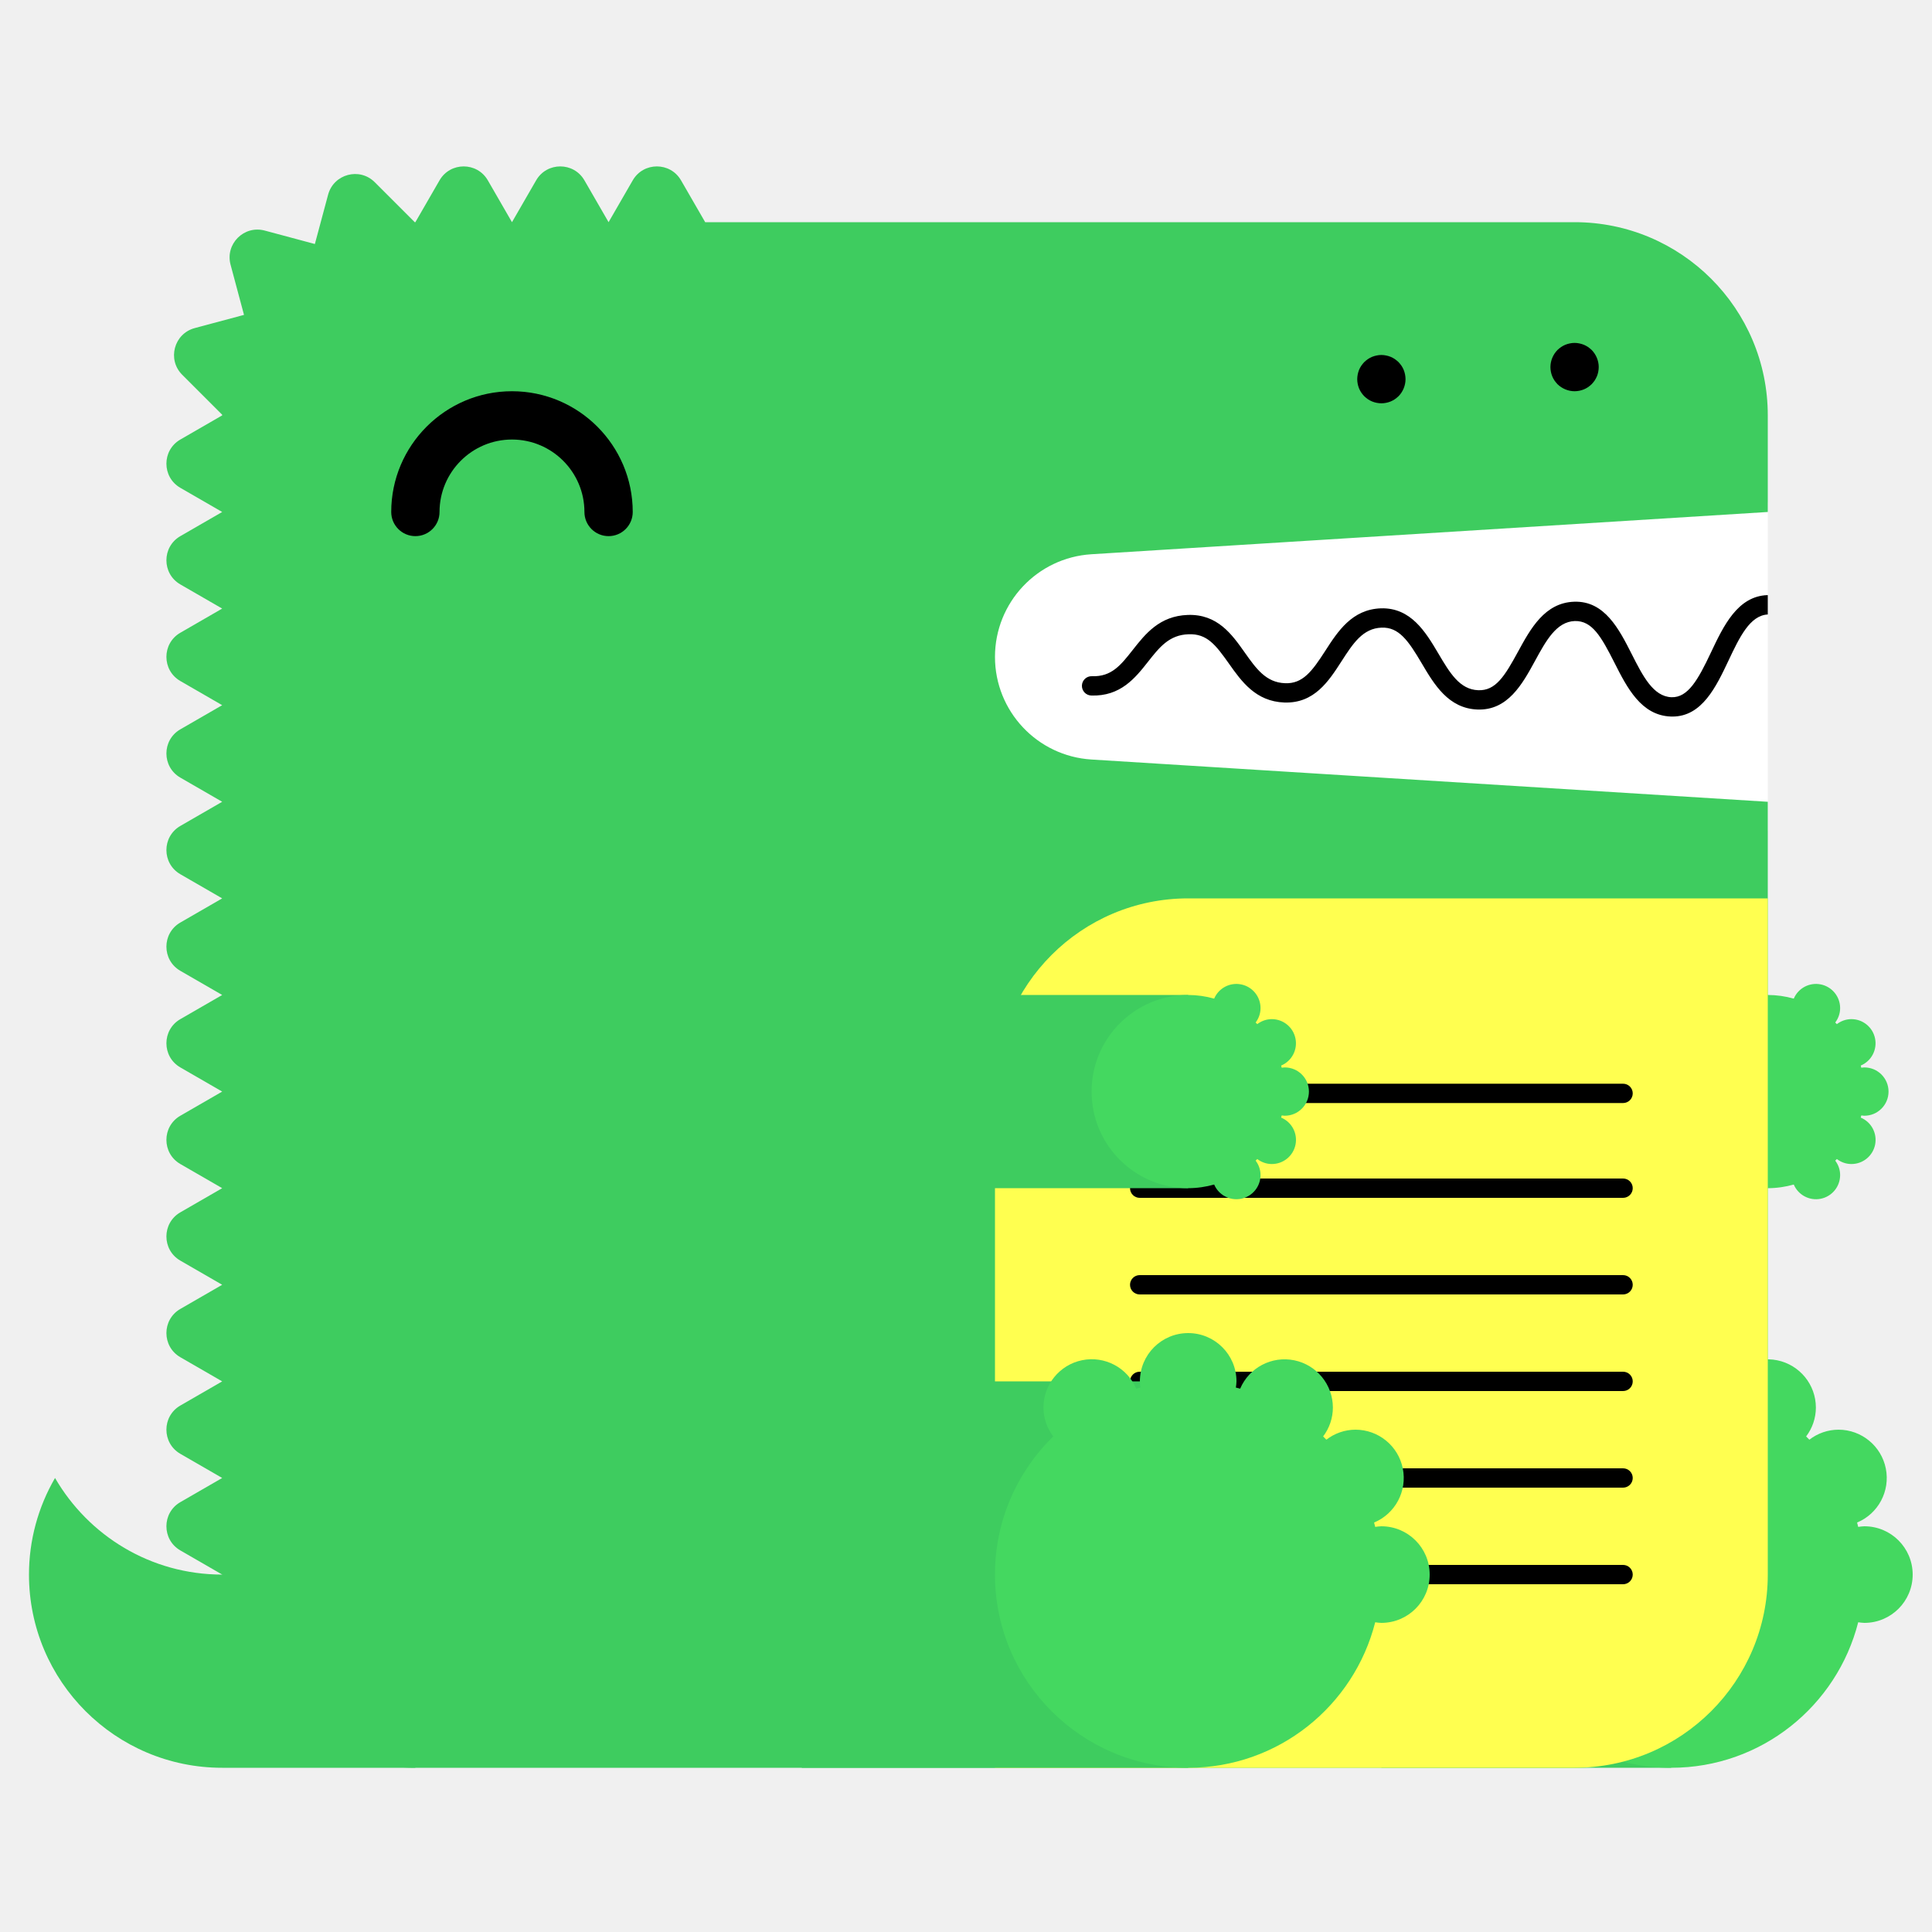
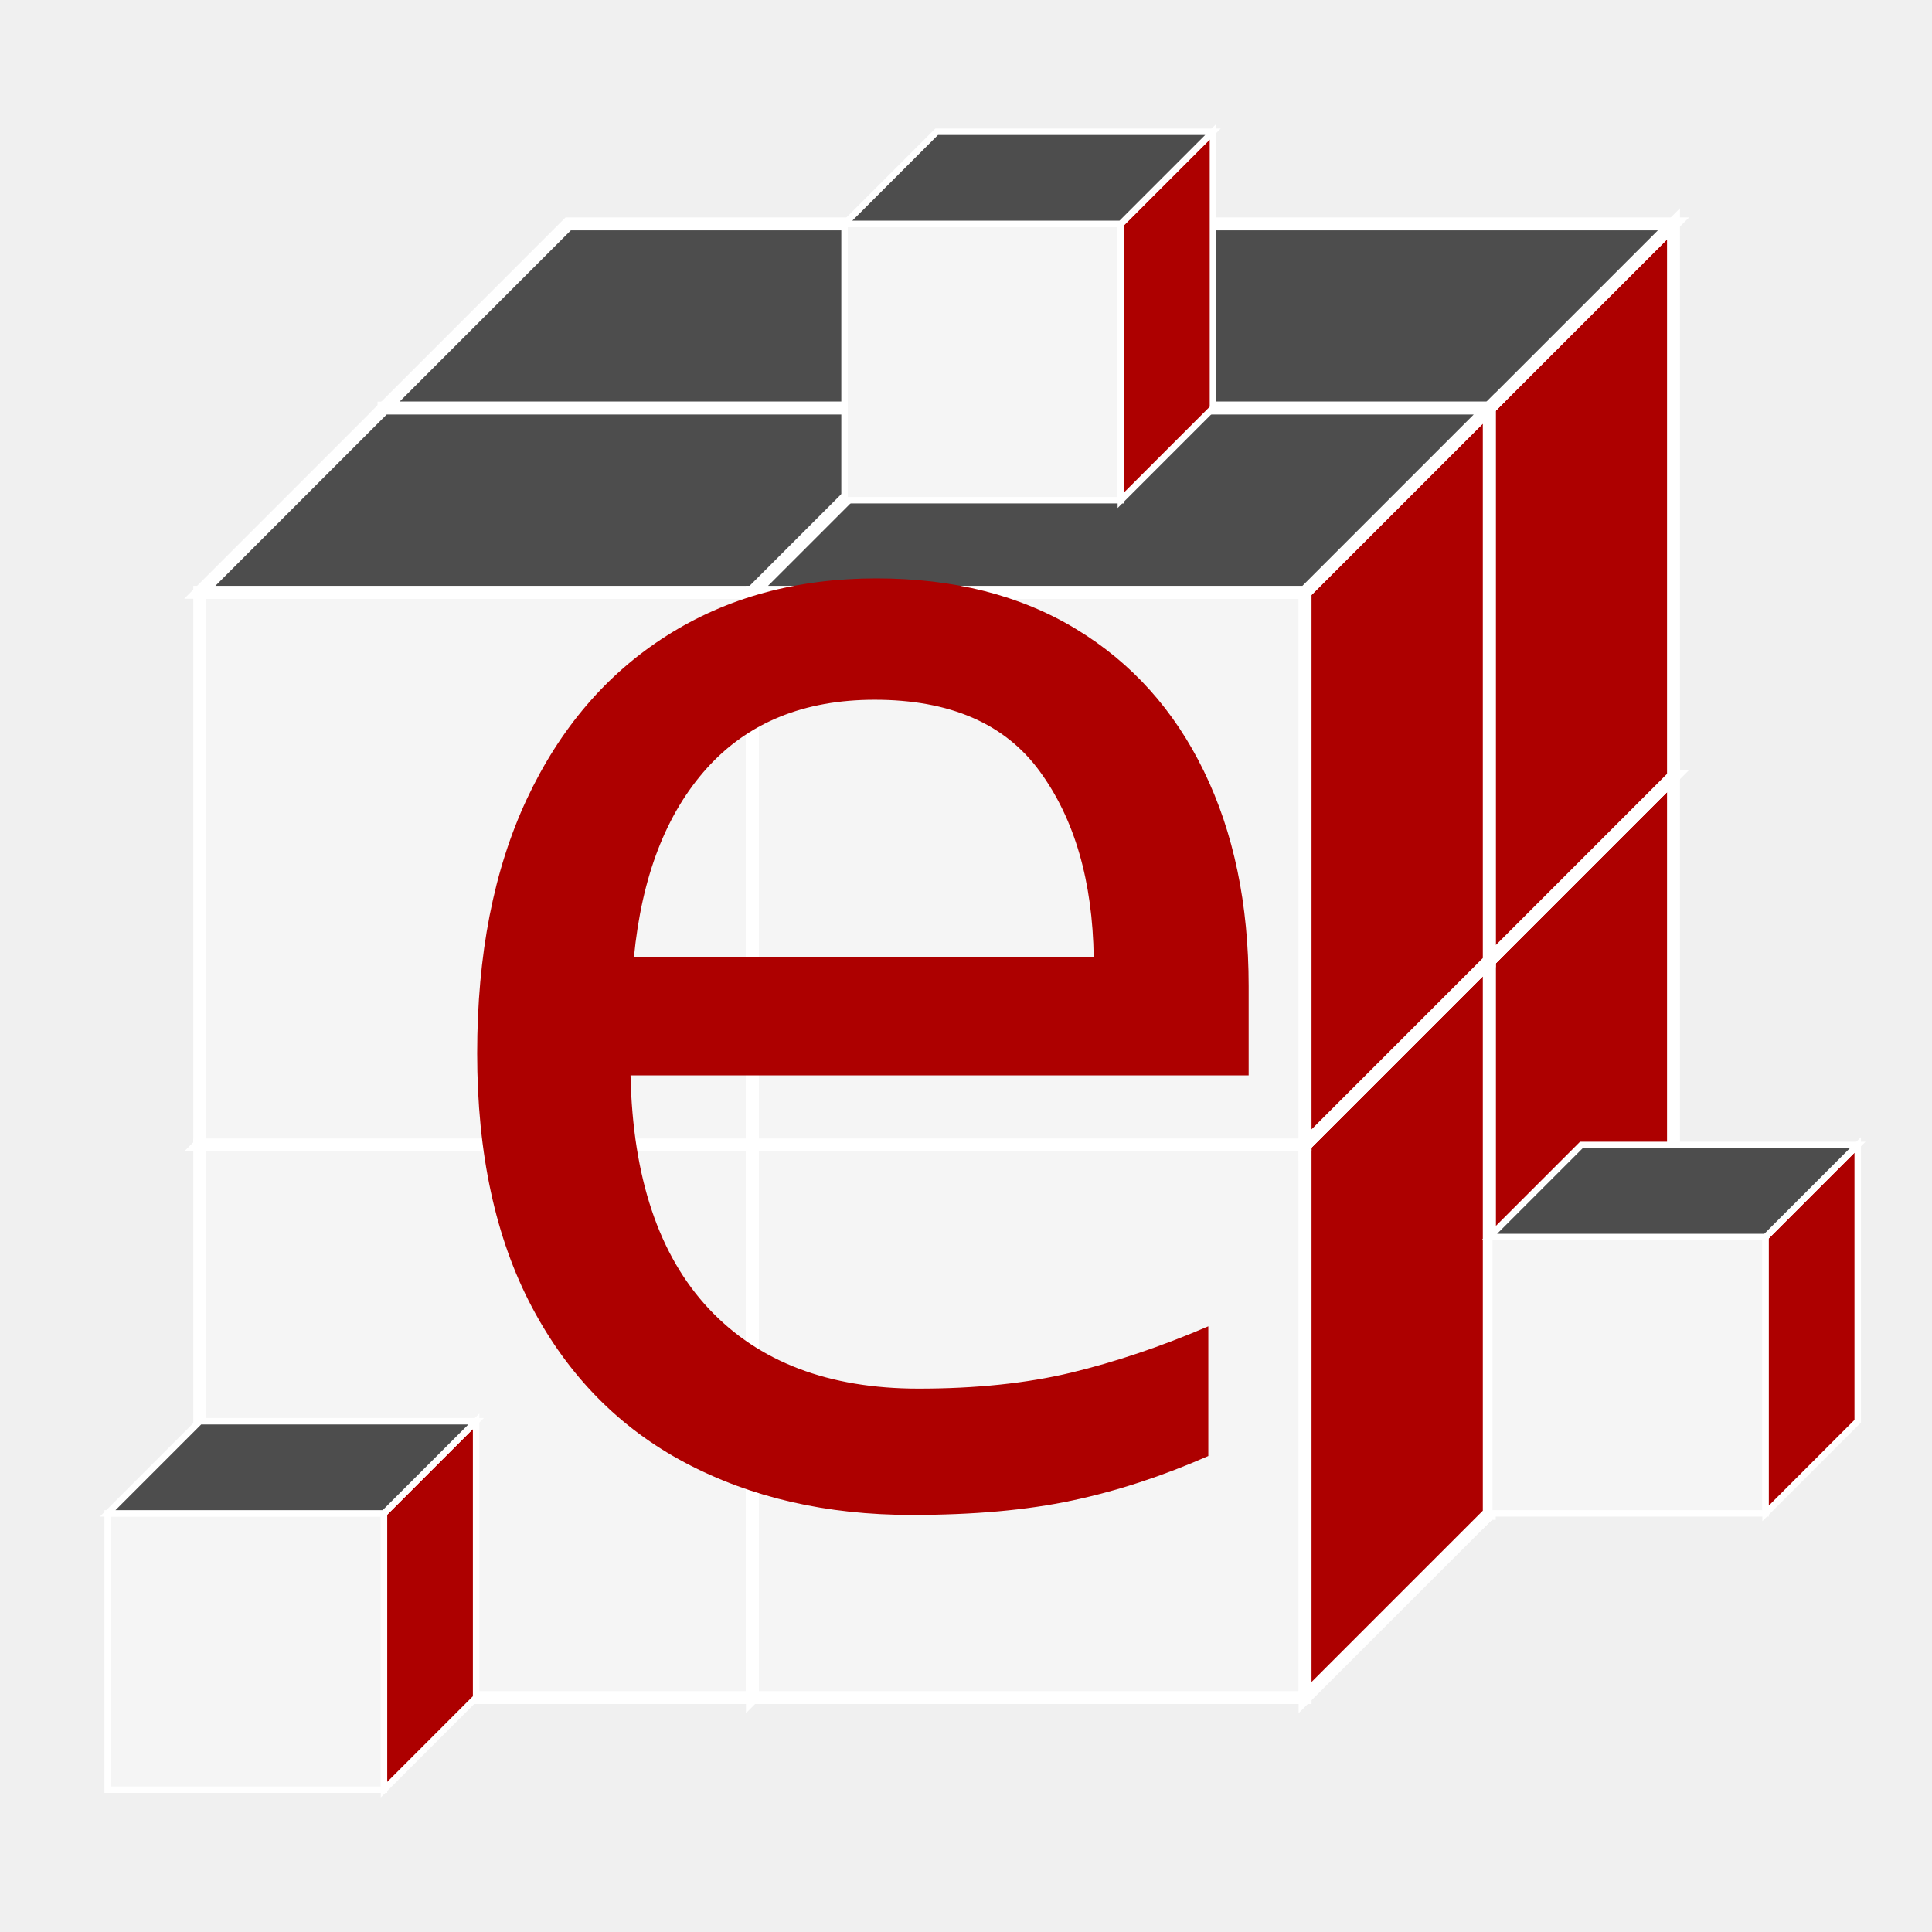
- <svg xmlns="http://www.w3.org/2000/svg" width="200" height="200" viewBox="0 0 200 200">
-   <g fill="none" fill-rule="evenodd">
-     <path fill="#FFF" d="M99 52h84v34H99z" />
-     <path d="M23 163c-7.398 0-13.843-4.027-17.303-10A19.886 19.886 0 0 0 3 163c0 11.046 8.954 20 20 20h20v-20H23z" fill="#3ECC5F" />
-     <path d="M112.98 57.376L183 53V43c0-11.046-8.954-20-20-20H73l-2.5-4.33c-1.112-1.925-3.889-1.925-5 0L63 23l-2.5-4.33c-1.111-1.925-3.889-1.925-5 0L53 23l-2.5-4.33c-1.111-1.925-3.889-1.925-5 0L43 23c-.022 0-.042.003-.065.003l-4.142-4.141c-1.57-1.571-4.252-.853-4.828 1.294l-1.369 5.104-5.192-1.392c-2.148-.575-4.111 1.389-3.535 3.536l1.39 5.193-5.102 1.367c-2.148.576-2.867 3.259-1.296 4.83l4.142 4.142c0 .021-.003.042-.003.064l-4.33 2.5c-1.925 1.111-1.925 3.889 0 5L23 53l-4.33 2.5c-1.925 1.111-1.925 3.889 0 5L23 63l-4.33 2.5c-1.925 1.111-1.925 3.889 0 5L23 73l-4.33 2.5c-1.925 1.111-1.925 3.889 0 5L23 83l-4.33 2.5c-1.925 1.111-1.925 3.889 0 5L23 93l-4.33 2.5c-1.925 1.111-1.925 3.889 0 5L23 103l-4.33 2.5c-1.925 1.111-1.925 3.889 0 5L23 113l-4.33 2.5c-1.925 1.111-1.925 3.889 0 5L23 123l-4.33 2.5c-1.925 1.111-1.925 3.889 0 5L23 133l-4.33 2.5c-1.925 1.111-1.925 3.889 0 5L23 143l-4.33 2.5c-1.925 1.111-1.925 3.889 0 5L23 153l-4.33 2.5c-1.925 1.111-1.925 3.889 0 5L23 163c0 11.046 8.954 20 20 20h120c11.046 0 20-8.954 20-20V83l-70.02-4.376A10.645 10.645 0 0 1 103 68c0-5.621 4.37-10.273 9.98-10.624" fill="#3ECC5F" />
-     <path fill="#3ECC5F" d="M143 183h30v-40h-30z" />
-     <path d="M193 158c-.219 0-.428.037-.639.064-.038-.15-.074-.301-.116-.451A5 5 0 0 0 190.32 148a4.96 4.96 0 0 0-3.016 1.036 26.531 26.531 0 0 0-.335-.336 4.955 4.955 0 0 0 1.011-2.987 5 5 0 0 0-9.599-1.959c-.148-.042-.297-.077-.445-.115.027-.211.064-.42.064-.639a5 5 0 0 0-5-5 5 5 0 0 0-5 5c0 .219.037.428.064.639-.148.038-.297.073-.445.115a4.998 4.998 0 0 0-9.599 1.959c0 1.125.384 2.151 1.011 2.987-3.717 3.632-6.031 8.693-6.031 14.3 0 11.046 8.954 20 20 20 9.339 0 17.16-6.41 19.361-15.064.211.027.42.064.639.064a5 5 0 0 0 5-5 5 5 0 0 0-5-5" fill="#44D860" />
-     <path fill="#3ECC5F" d="M153 123h30v-20h-30z" />
-     <path d="M193 115.5a2.5 2.5 0 1 0 0-5c-.109 0-.214.019-.319.032-.02-.075-.037-.15-.058-.225a2.501 2.501 0 0 0-.963-4.807c-.569 0-1.088.197-1.508.518a6.653 6.653 0 0 0-.168-.168c.314-.417.506-.931.506-1.494a2.5 2.5 0 0 0-4.8-.979A9.987 9.987 0 0 0 183 103c-5.522 0-10 4.478-10 10s4.478 10 10 10c.934 0 1.833-.138 2.69-.377a2.5 2.5 0 0 0 4.8-.979c0-.563-.192-1.077-.506-1.494.057-.055.113-.111.168-.168.42.321.939.518 1.508.518a2.5 2.5 0 0 0 .963-4.807c.021-.074.038-.15.058-.225.105.013.21.032.319.032" fill="#44D860" />
-     <path d="M63 55.5a2.5 2.5 0 0 1-2.5-2.5c0-4.136-3.364-7.5-7.5-7.5s-7.5 3.364-7.5 7.5a2.5 2.5 0 1 1-5 0c0-6.893 5.607-12.5 12.5-12.5S65.5 46.107 65.5 53a2.5 2.5 0 0 1-2.5 2.5" fill="#000" />
-     <path d="M103 183h60c11.046 0 20-8.954 20-20V93h-60c-11.046 0-20 8.954-20 20v70z" fill="#FFFF50" />
-     <path d="M168.02 124h-50.04a1 1 0 1 1 0-2h50.04a1 1 0 1 1 0 2m0 20h-50.04a1 1 0 1 1 0-2h50.04a1 1 0 1 1 0 2m0 20h-50.04a1 1 0 1 1 0-2h50.04a1 1 0 1 1 0 2m0-49.814h-50.04a1 1 0 1 1 0-2h50.04a1 1 0 1 1 0 2m0 19.814h-50.04a1 1 0 1 1 0-2h50.04a1 1 0 1 1 0 2m0 20h-50.04a1 1 0 1 1 0-2h50.04a1 1 0 1 1 0 2M183 61.611c-.012 0-.022-.006-.034-.005-3.09.105-4.552 3.196-5.842 5.923-1.346 2.85-2.387 4.703-4.093 4.647-1.889-.068-2.969-2.202-4.113-4.46-1.314-2.594-2.814-5.536-5.963-5.426-3.046.104-4.513 2.794-5.807 5.167-1.377 2.528-2.314 4.065-4.121 3.994-1.927-.07-2.951-1.805-4.136-3.813-1.321-2.236-2.848-4.75-5.936-4.664-2.994.103-4.465 2.385-5.763 4.4-1.373 2.13-2.335 3.428-4.165 3.351-1.973-.07-2.992-1.51-4.171-3.177-1.324-1.873-2.816-3.993-5.895-3.89-2.928.1-4.399 1.97-5.696 3.618-1.232 1.564-2.194 2.802-4.229 2.724a1 1 0 0 0-.072 2c3.017.101 4.545-1.8 5.872-3.487 1.177-1.496 2.193-2.787 4.193-2.855 1.926-.082 2.829 1.115 4.195 3.045 1.297 1.834 2.769 3.914 5.731 4.021 3.103.104 4.596-2.215 5.918-4.267 1.182-1.834 2.202-3.417 4.15-3.484 1.793-.067 2.769 1.35 4.145 3.681 1.297 2.197 2.766 4.686 5.787 4.796 3.125.108 4.634-2.62 5.949-5.035 1.139-2.088 2.214-4.06 4.119-4.126 1.793-.042 2.728 1.595 4.111 4.33 1.292 2.553 2.757 5.445 5.825 5.556l.169.003c3.064 0 4.518-3.075 5.805-5.794 1.139-2.41 2.217-4.68 4.067-4.773v-2z" fill="#000" />
-     <path fill="#3ECC5F" d="M83 183h40v-40H83z" />
-     <path d="M143 158c-.219 0-.428.037-.639.064-.038-.15-.074-.301-.116-.451A5 5 0 0 0 140.32 148a4.96 4.96 0 0 0-3.016 1.036 26.531 26.531 0 0 0-.335-.336 4.955 4.955 0 0 0 1.011-2.987 5 5 0 0 0-9.599-1.959c-.148-.042-.297-.077-.445-.115.027-.211.064-.42.064-.639a5 5 0 0 0-5-5 5 5 0 0 0-5 5c0 .219.037.428.064.639-.148.038-.297.073-.445.115a4.998 4.998 0 0 0-9.599 1.959c0 1.125.384 2.151 1.011 2.987-3.717 3.632-6.031 8.693-6.031 14.3 0 11.046 8.954 20 20 20 9.339 0 17.16-6.41 19.361-15.064.211.027.42.064.639.064a5 5 0 0 0 5-5 5 5 0 0 0-5-5" fill="#44D860" />
-     <path fill="#3ECC5F" d="M83 123h40v-20H83z" />
-     <path d="M133 115.5a2.5 2.5 0 1 0 0-5c-.109 0-.214.019-.319.032-.02-.075-.037-.15-.058-.225a2.501 2.501 0 0 0-.963-4.807c-.569 0-1.088.197-1.508.518a6.653 6.653 0 0 0-.168-.168c.314-.417.506-.931.506-1.494a2.5 2.5 0 0 0-4.8-.979A9.987 9.987 0 0 0 123 103c-5.522 0-10 4.478-10 10s4.478 10 10 10c.934 0 1.833-.138 2.69-.377a2.5 2.5 0 0 0 4.8-.979c0-.563-.192-1.077-.506-1.494.057-.055.113-.111.168-.168.42.321.939.518 1.508.518a2.5 2.5 0 0 0 .963-4.807c.021-.074.038-.15.058-.225.105.013.21.032.319.032" fill="#44D860" />
-     <path d="M143 41.75c-.16 0-.33-.02-.49-.05a2.52 2.52 0 0 1-.47-.14c-.15-.06-.29-.14-.431-.23-.13-.09-.259-.2-.38-.31-.109-.12-.219-.24-.309-.38s-.17-.28-.231-.43a2.619 2.619 0 0 1-.189-.96c0-.16.02-.33.05-.49.03-.16.08-.31.139-.47.061-.15.141-.29.231-.43.09-.13.2-.26.309-.38.121-.11.25-.22.38-.31.141-.09.281-.17.431-.23.149-.06.31-.11.47-.14.32-.07.65-.07.98 0 .159.03.32.08.47.14.149.06.29.14.43.23.13.09.259.2.38.31.11.12.22.25.31.38.09.14.17.28.23.43.06.16.11.31.14.47.029.16.05.33.05.49 0 .66-.271 1.31-.73 1.77-.121.11-.25.22-.38.31-.14.09-.281.17-.43.23a2.565 2.565 0 0 1-.96.19m20-1.25c-.66 0-1.3-.27-1.771-.73a3.802 3.802 0 0 1-.309-.38c-.09-.14-.17-.28-.231-.43a2.619 2.619 0 0 1-.189-.96c0-.66.27-1.3.729-1.77.121-.11.25-.22.38-.31.141-.09.281-.17.431-.23.149-.06.31-.11.47-.14.32-.07.66-.07.98 0 .159.03.32.08.47.14.149.06.29.14.43.23.13.09.259.2.38.31.459.47.73 1.11.73 1.77 0 .16-.021.33-.05.49-.03.16-.08.32-.14.47-.07.15-.14.29-.23.43-.09.13-.2.26-.31.38-.121.11-.25.22-.38.31-.14.09-.281.17-.43.23a2.565 2.565 0 0 1-.96.19" fill="#000" />
+ <svg xmlns="http://www.w3.org/2000/svg" width="250" height="250" viewBox="0 0 250 250" version="1.1" id="svg3165">
+   <defs id="defs3162" />
+   <g id="layer1">
+     <g id="g9724-3-2-7-7-5-8-8-7-4-8-3-7-5-9-3-9-2" transform="matrix(0.2383716,0,0,0.2383716,-2725.892,-257.0764)">
+       <rect style="fill:#f5f5f5;stroke:#ffffff;stroke-width:7.014;stroke-miterlimit:4;stroke-dasharray:none;stroke-dashoffset:6;stroke-opacity:1" id="rect1017-5-8-9-6-6-5-29-9-7-0-0-6-7-8-8-3-6-3-6" width="300" height="300" x="11643.927" y="1600" />
+       <path id="rect1017-6-3-1-1-7-1-8-0-2-9-8-6-0-9-7-4-2-75-38-7" style="fill:#ad0000;stroke:#ffffff;stroke-width:7.014;stroke-miterlimit:4;stroke-dasharray:none;stroke-dashoffset:6;stroke-opacity:1" d="m 11943.927,1600 100,-100 v 300 l -100,100 z" />
+       <path id="rect1017-6-7-5-3-9-5-3-7-2-8-0-6-4-4-3-4-3-4-3-0-5" style="fill:#4d4d4d;stroke:#ffffff;stroke-width:7.014;stroke-miterlimit:4;stroke-dasharray:none;stroke-dashoffset:6;stroke-opacity:1" d="m 12043.927,1500 -100,100 h -300 l 100,-100 z" />
+     </g>
+     <g id="g9724-3-2-7-7-5-8-8-7-4-8-3-7-5-9-3-9-2-2" transform="matrix(0.2383716,0,0,0.2383716,-2654.381,-257.0764)">
+       <rect style="fill:#f5f5f5;stroke:#ffffff;stroke-width:7.014;stroke-miterlimit:4;stroke-dasharray:none;stroke-dashoffset:6;stroke-opacity:1" id="rect1017-5-8-9-6-6-5-29-9-7-0-0-6-7-8-8-3-6-3-6-8" width="300" height="300" x="11643.927" y="1600" />
+       <path id="rect1017-6-3-1-1-7-1-8-0-2-9-8-6-0-9-7-4-2-75-38-7-2" style="fill:#ad0000;stroke:#ffffff;stroke-width:7.014;stroke-miterlimit:4;stroke-dasharray:none;stroke-dashoffset:6;stroke-opacity:1" d="m 11943.927,1600 100,-100 v 300 l -100,100 z" />
+       <path id="rect1017-6-7-5-3-9-5-3-7-2-8-0-6-4-4-3-4-3-4-3-0-5-9" style="fill:#4d4d4d;stroke:#ffffff;stroke-width:7.014;stroke-miterlimit:4;stroke-dasharray:none;stroke-dashoffset:6;stroke-opacity:1" d="m 12043.927,1500 -100,100 h -300 l 100,-100 z" />
+     </g>
+     <g id="g9724-3-2-7-7-5-8-8-7-4-8-3-7-5-9-3-9-2-6" transform="matrix(0.2383716,0,0,0.2383716,-2725.892,-328.5879)">
+       <rect style="fill:#f5f5f5;stroke:#ffffff;stroke-width:7.014;stroke-miterlimit:4;stroke-dasharray:none;stroke-dashoffset:6;stroke-opacity:1" id="rect1017-5-8-9-6-6-5-29-9-7-0-0-6-7-8-8-3-6-3-6-0" width="300" height="300" x="11643.927" y="1600" />
+       <path id="rect1017-6-3-1-1-7-1-8-0-2-9-8-6-0-9-7-4-2-75-38-7-27" style="fill:#ad0000;stroke:#ffffff;stroke-width:7.014;stroke-miterlimit:4;stroke-dasharray:none;stroke-dashoffset:6;stroke-opacity:1" d="m 11943.927,1600 100,-100 v 300 l -100,100 z" />
+       <path id="rect1017-6-7-5-3-9-5-3-7-2-8-0-6-4-4-3-4-3-4-3-0-5-6" style="fill:#4d4d4d;stroke:#ffffff;stroke-width:7.014;stroke-miterlimit:4;stroke-dasharray:none;stroke-dashoffset:6;stroke-opacity:1" d="m 12043.927,1500 -100,100 h -300 l 100,-100 z" />
+     </g>
+     <g id="g9724-3-2-7-7-5-8-8-7-4-8-3-7-5-9-3-9-2-2-1" transform="matrix(0.2383716,0,0,0.2383716,-2654.381,-328.5879)">
+       <rect style="fill:#f5f5f5;stroke:#ffffff;stroke-width:7.014;stroke-miterlimit:4;stroke-dasharray:none;stroke-dashoffset:6;stroke-opacity:1" id="rect1017-5-8-9-6-6-5-29-9-7-0-0-6-7-8-8-3-6-3-6-8-3" width="300" height="300" x="11643.927" y="1600" />
+       <path id="rect1017-6-3-1-1-7-1-8-0-2-9-8-6-0-9-7-4-2-75-38-7-2-2" style="fill:#ad0000;stroke:#ffffff;stroke-width:7.014;stroke-miterlimit:4;stroke-dasharray:none;stroke-dashoffset:6;stroke-opacity:1" d="m 11943.927,1600 100,-100 v 300 l -100,100 z" />
+       <path id="rect1017-6-7-5-3-9-5-3-7-2-8-0-6-4-4-3-4-3-4-3-0-5-9-1" style="fill:#4d4d4d;stroke:#ffffff;stroke-width:7.014;stroke-miterlimit:4;stroke-dasharray:none;stroke-dashoffset:6;stroke-opacity:1" d="m 12043.927,1500 -100,100 h -300 l 100,-100 z" />
+     </g>
+     <g id="g9724-3-2-7-7-5-8-8-7-4-8-3-7-5-9-3-9-2-5" transform="matrix(0.2383716,0,0,0.2383716,-2749.73,-233.2393)">
+       <rect style="fill:#f5f5f5;stroke:#ffffff;stroke-width:7.014;stroke-miterlimit:4;stroke-dasharray:none;stroke-dashoffset:6;stroke-opacity:1" id="rect1017-5-8-9-6-6-5-29-9-7-0-0-6-7-8-8-3-6-3-6-9" width="300" height="300" x="11643.927" y="1600" />
+       <path id="rect1017-6-3-1-1-7-1-8-0-2-9-8-6-0-9-7-4-2-75-38-7-9" style="fill:#ad0000;stroke:#ffffff;stroke-width:7.014;stroke-miterlimit:4;stroke-dasharray:none;stroke-dashoffset:6;stroke-opacity:1" d="m 11943.927,1600 100,-100 v 300 l -100,100 z" />
+       <path id="rect1017-6-7-5-3-9-5-3-7-2-8-0-6-4-4-3-4-3-4-3-0-5-1" style="fill:#4d4d4d;stroke:#ffffff;stroke-width:7.014;stroke-miterlimit:4;stroke-dasharray:none;stroke-dashoffset:6;stroke-opacity:1" d="m 12043.927,1500 -100,100 h -300 l 100,-100 z" />
+     </g>
+     <g id="g9724-3-2-7-7-5-8-8-7-4-8-3-7-5-9-3-9-2-2-4" transform="matrix(0.2383716,0,0,0.2383716,-2678.218,-233.2393)">
+       <rect style="fill:#f5f5f5;stroke:#ffffff;stroke-width:7.014;stroke-miterlimit:4;stroke-dasharray:none;stroke-dashoffset:6;stroke-opacity:1" id="rect1017-5-8-9-6-6-5-29-9-7-0-0-6-7-8-8-3-6-3-6-8-9" width="300" height="300" x="11643.927" y="1600" />
+       <path id="rect1017-6-3-1-1-7-1-8-0-2-9-8-6-0-9-7-4-2-75-38-7-2-1" style="fill:#ad0000;stroke:#ffffff;stroke-width:7.014;stroke-miterlimit:4;stroke-dasharray:none;stroke-dashoffset:6;stroke-opacity:1" d="m 11943.927,1600 100,-100 v 300 l -100,100 z" />
+       <path id="rect1017-6-7-5-3-9-5-3-7-2-8-0-6-4-4-3-4-3-4-3-0-5-9-0" style="fill:#4d4d4d;stroke:#ffffff;stroke-width:7.014;stroke-miterlimit:4;stroke-dasharray:none;stroke-dashoffset:6;stroke-opacity:1" d="m 12043.927,1500 -100,100 h -300 l 100,-100 z" />
+     </g>
+     <g id="g9724-3-2-7-7-5-8-8-7-4-8-3-7-5-9-3-9-2-6-7" transform="matrix(0.2383716,0,0,0.2383716,-2749.73,-304.7507)">
+       <rect style="fill:#f5f5f5;stroke:#ffffff;stroke-width:7.014;stroke-miterlimit:4;stroke-dasharray:none;stroke-dashoffset:6;stroke-opacity:1" id="rect1017-5-8-9-6-6-5-29-9-7-0-0-6-7-8-8-3-6-3-6-0-5" width="300" height="300" x="11643.927" y="1600" />
+       <path id="rect1017-6-3-1-1-7-1-8-0-2-9-8-6-0-9-7-4-2-75-38-7-27-8" style="fill:#ad0000;stroke:#ffffff;stroke-width:7.014;stroke-miterlimit:4;stroke-dasharray:none;stroke-dashoffset:6;stroke-opacity:1" d="m 11943.927,1600 100,-100 v 300 l -100,100 z" />
+       <path id="rect1017-6-7-5-3-9-5-3-7-2-8-0-6-4-4-3-4-3-4-3-0-5-6-7" style="fill:#4d4d4d;stroke:#ffffff;stroke-width:7.014;stroke-miterlimit:4;stroke-dasharray:none;stroke-dashoffset:6;stroke-opacity:1" d="m 12043.927,1500 -100,100 h -300 l 100,-100 z" />
+     </g>
+     <g id="g9724-3-2-7-7-5-8-8-7-4-8-3-7-5-9-3-9-2-2-1-0" transform="matrix(0.2383716,0,0,0.2383716,-2678.218,-304.7507)">
+       <rect style="fill:#f5f5f5;stroke:#ffffff;stroke-width:7.014;stroke-miterlimit:4;stroke-dasharray:none;stroke-dashoffset:6;stroke-opacity:1" id="rect1017-5-8-9-6-6-5-29-9-7-0-0-6-7-8-8-3-6-3-6-8-3-4" width="300" height="300" x="11643.927" y="1600" />
+       <path id="rect1017-6-3-1-1-7-1-8-0-2-9-8-6-0-9-7-4-2-75-38-7-2-2-8" style="fill:#ad0000;stroke:#ffffff;stroke-width:7.014;stroke-miterlimit:4;stroke-dasharray:none;stroke-dashoffset:6;stroke-opacity:1" d="m 11943.927,1600 100,-100 v 300 l -100,100 z" />
+       <path id="rect1017-6-7-5-3-9-5-3-7-2-8-0-6-4-4-3-4-3-4-3-0-5-9-1-0" style="fill:#4d4d4d;stroke:#ffffff;stroke-width:7.014;stroke-miterlimit:4;stroke-dasharray:none;stroke-dashoffset:6;stroke-opacity:1" d="m 12043.927,1500 -100,100 h -300 l 100,-100 z" />
+     </g>
+     <g id="g9724-3-2-7-7-5-8-8-7-4-8-3-7-5-9-3-9-0-6" transform="matrix(0.1191858,0,0,0.1191858,-1278.509,-161.7277)">
+       <rect style="fill:#f5f5f5;stroke:#ffffff;stroke-width:7.014;stroke-miterlimit:4;stroke-dasharray:none;stroke-dashoffset:6;stroke-opacity:1" id="rect1017-5-8-9-6-6-5-29-9-7-0-0-6-7-8-8-3-6-3-0-9" width="300" height="300" x="11643.927" y="1600" />
+       <path id="rect1017-6-3-1-1-7-1-8-0-2-9-8-6-0-9-7-4-2-75-38-4-8" style="fill:#ad0000;stroke:#ffffff;stroke-width:7.014;stroke-miterlimit:4;stroke-dasharray:none;stroke-dashoffset:6;stroke-opacity:1" d="m 11943.927,1600 100,-100 v 300 l -100,100 z" />
+       <path id="rect1017-6-7-5-3-9-5-3-7-2-8-0-6-4-4-3-4-3-4-3-0-6-7" style="fill:#4d4d4d;stroke:#ffffff;stroke-width:7.014;stroke-miterlimit:4;stroke-dasharray:none;stroke-dashoffset:6;stroke-opacity:1" d="m 12043.927,1500 -100,100 h -300 l 100,-100 z" />
+     </g>
+     <g id="g9724-3-2-7-7-5-8-8-7-4-8-3-7-5-9-3-9-0-6-1" transform="matrix(0.1191858,0,0,0.1191858,-1373.857,5.132301)">
+       <rect style="fill:#f5f5f5;stroke:#ffffff;stroke-width:7.014;stroke-miterlimit:4;stroke-dasharray:none;stroke-dashoffset:6;stroke-opacity:1" id="rect1017-5-8-9-6-6-5-29-9-7-0-0-6-7-8-8-3-6-3-0-9-0" width="300" height="300" x="11643.927" y="1600" />
+       <path id="rect1017-6-3-1-1-7-1-8-0-2-9-8-6-0-9-7-4-2-75-38-4-8-4" style="fill:#ad0000;stroke:#ffffff;stroke-width:7.014;stroke-miterlimit:4;stroke-dasharray:none;stroke-dashoffset:6;stroke-opacity:1" d="m 11943.927,1600 100,-100 v 300 l -100,100 z" />
+       <path id="rect1017-6-7-5-3-9-5-3-7-2-8-0-6-4-4-3-4-3-4-3-0-6-7-2" style="fill:#4d4d4d;stroke:#ffffff;stroke-width:7.014;stroke-miterlimit:4;stroke-dasharray:none;stroke-dashoffset:6;stroke-opacity:1" d="m 12043.927,1500 -100,100 h -300 l 100,-100 z" />
+     </g>
+     <g id="g9724-3-2-7-7-5-8-8-7-4-8-3-7-5-9-3-9-0-6-2" transform="matrix(0.1191858,0,0,0.1191858,-1195.079,-30.6234)">
+       <rect style="fill:#f5f5f5;stroke:#ffffff;stroke-width:7.014;stroke-miterlimit:4;stroke-dasharray:none;stroke-dashoffset:6;stroke-opacity:1" id="rect1017-5-8-9-6-6-5-29-9-7-0-0-6-7-8-8-3-6-3-0-9-2" width="300" height="300" x="11643.927" y="1600" />
+       <path id="rect1017-6-3-1-1-7-1-8-0-2-9-8-6-0-9-7-4-2-75-38-4-8-0" style="fill:#ad0000;stroke:#ffffff;stroke-width:7.014;stroke-miterlimit:4;stroke-dasharray:none;stroke-dashoffset:6;stroke-opacity:1" d="m 11943.927,1600 100,-100 v 300 l -100,100 z" />
+       <path id="rect1017-6-7-5-3-9-5-3-7-2-8-0-6-4-4-3-4-3-4-3-0-6-7-5" style="fill:#4d4d4d;stroke:#ffffff;stroke-width:7.014;stroke-miterlimit:4;stroke-dasharray:none;stroke-dashoffset:6;stroke-opacity:1" d="m 12043.927,1500 -100,100 h -300 l 100,-100 z" />
+     </g>
+     <text xml:space="preserve" style="font-style:normal;font-variant:normal;font-weight:normal;font-stretch:normal;font-size:217.971px;line-height:1.25;font-family:aakar;-inkscape-font-specification:aakar;fill:#ad0000;stroke-width:1.514" x="49.763" y="193.857" id="text61804-5-3-9-4-8">
+       <tspan id="tspan61802-0-8-2-0-3" style="font-style:normal;font-variant:normal;font-weight:normal;font-stretch:normal;font-size:217.971px;font-family:aakar;-inkscape-font-specification:aakar;fill:#ad0000;stroke-width:1.514" x="49.763" y="193.857">e</tspan>
+     </text>
  </g>
</svg>
